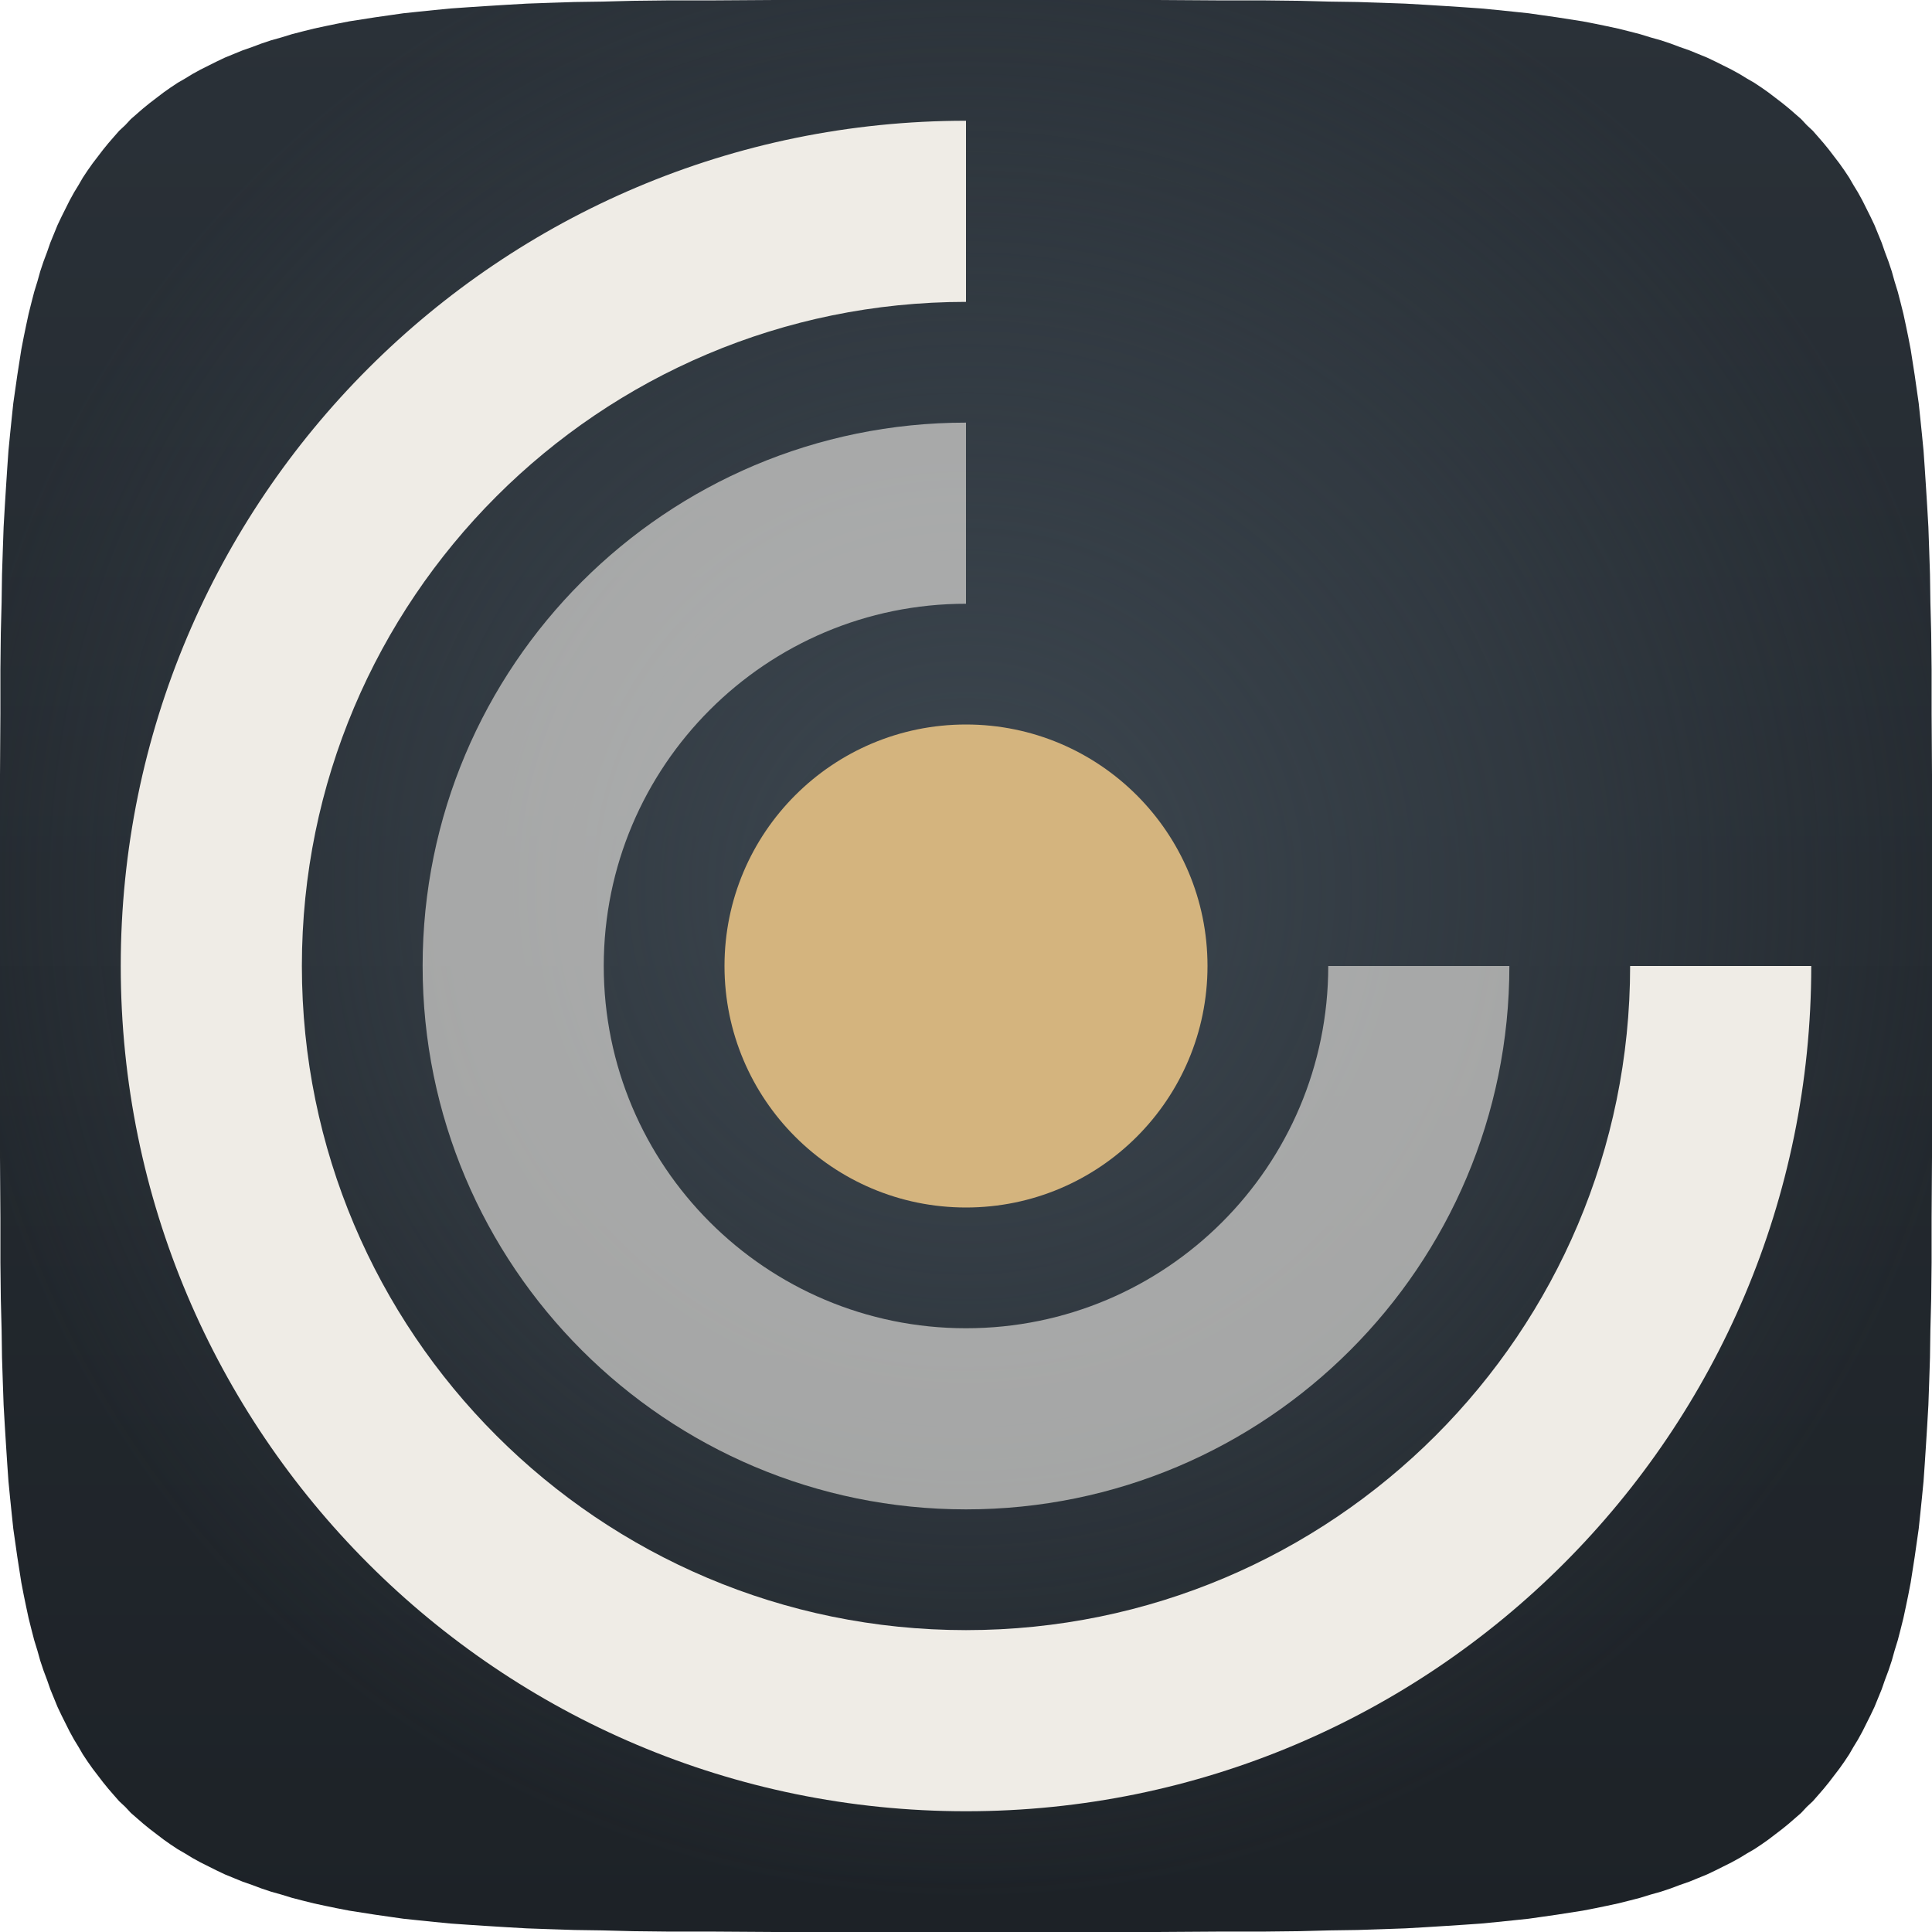
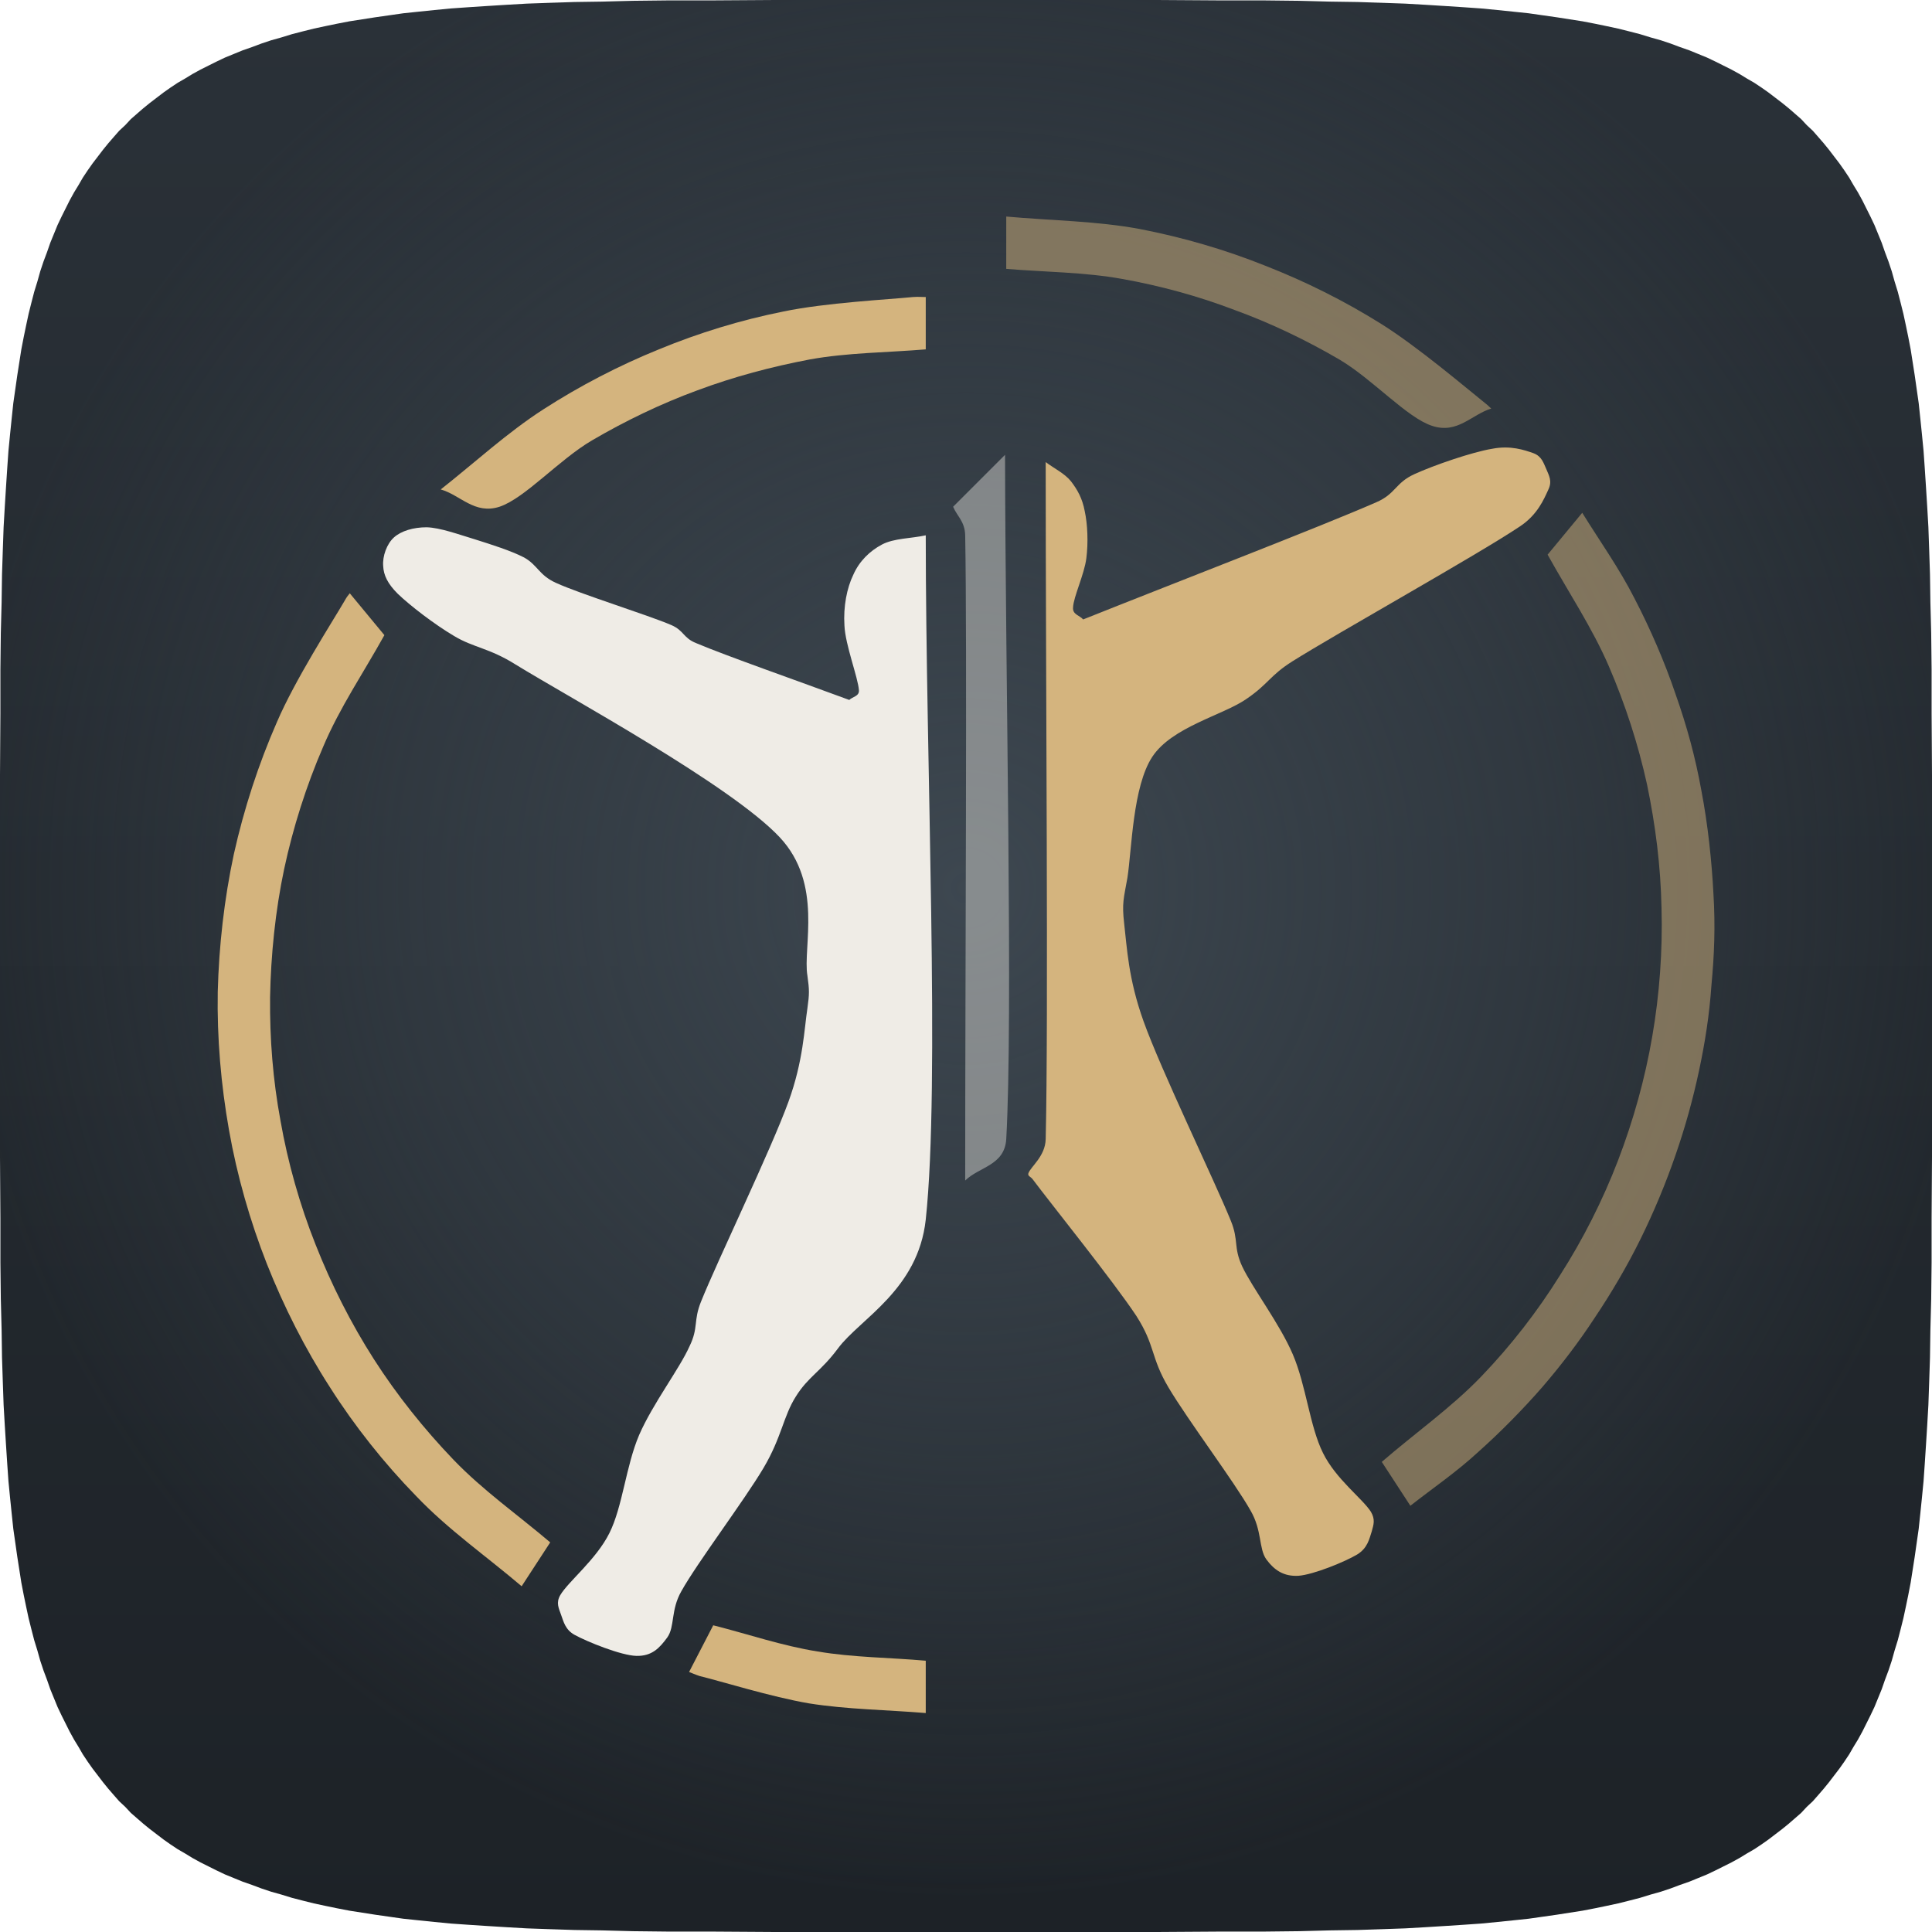
<svg xmlns="http://www.w3.org/2000/svg" viewBox="0 0 48 48" width="48" height="48">
  <defs>
    <linearGradient id="bg" x1="0" y1="0" x2="0" y2="1">
      <stop offset="0" stop-color="#2a3138" />
      <stop offset="1" stop-color="#1d2227" />
    </linearGradient>
    <radialGradient id="spot" cx=".5" cy=".46" r=".52">
      <stop offset="0" stop-color="#3d4750" />
      <stop offset=".55" stop-color="#3d4750" stop-opacity=".5" />
      <stop offset="1" stop-color="#3d4750" stop-opacity="0" />
    </radialGradient>
  </defs>
  <path d="M48 24L48 28.75L47.99 30.27L47.99 31.37L47.98 32.27L47.96 33.04L47.95 33.73L47.93 34.34L47.91 34.91L47.88 35.43L47.85 35.91L47.82 36.37L47.79 36.8L47.75 37.21L47.71 37.6L47.67 37.98L47.62 38.33L47.57 38.68L47.52 39L47.47 39.32L47.41 39.63L47.35 39.92L47.29 40.2L47.22 40.48L47.15 40.75L47.07 41.01L47 41.26L46.92 41.5L46.83 41.74L46.75 41.97L46.66 42.19L46.57 42.41L46.47 42.62L46.37 42.82L46.27 43.02L46.16 43.22L46.05 43.4L45.94 43.59L45.82 43.77L45.7 43.94L45.57 44.11L45.44 44.28L45.31 44.44L45.18 44.59L45.04 44.75L44.89 44.89L44.75 45.04L44.59 45.18L44.44 45.31L44.28 45.44L44.11 45.57L43.94 45.7L43.77 45.82L43.59 45.94L43.4 46.05L43.22 46.16L43.02 46.27L42.82 46.37L42.62 46.47L42.41 46.57L42.19 46.66L41.97 46.75L41.74 46.83L41.5 46.92L41.26 47L41.01 47.07L40.75 47.15L40.48 47.22L40.2 47.29L39.92 47.35L39.63 47.41L39.32 47.47L39 47.52L38.68 47.57L38.33 47.62L37.98 47.67L37.6 47.71L37.21 47.75L36.8 47.79L36.37 47.82L35.91 47.85L35.43 47.88L34.91 47.91L34.34 47.93L33.73 47.95L33.04 47.96L32.27 47.98L31.37 47.99L30.27 47.99L28.75 48L24 48L19.25 48L17.73 47.99L16.63 47.99L15.73 47.98L14.96 47.96L14.27 47.95L13.66 47.93L13.09 47.91L12.57 47.88L12.09 47.85L11.63 47.82L11.2 47.79L10.79 47.75L10.4 47.71L10.02 47.67L9.67 47.62L9.32 47.57L9 47.52L8.68 47.47L8.37 47.41L8.08 47.35L7.8 47.29L7.52 47.22L7.25 47.15L6.99 47.07L6.74 47L6.5 46.92L6.26 46.83L6.03 46.75L5.81 46.66L5.59 46.57L5.38 46.47L5.18 46.37L4.98 46.27L4.78 46.16L4.6 46.05L4.41 45.94L4.23 45.82L4.06 45.7L3.89 45.57L3.72 45.44L3.56 45.31L3.41 45.18L3.25 45.04L3.11 44.89L2.96 44.75L2.82 44.59L2.69 44.44L2.56 44.28L2.43 44.11L2.3 43.94L2.18 43.77L2.06 43.59L1.95 43.4L1.84 43.22L1.73 43.02L1.63 42.82L1.53 42.62L1.43 42.41L1.34 42.19L1.25 41.97L1.17 41.74L1.08 41.5L1 41.26L0.93 41.01L0.85 40.75L0.78 40.48L0.71 40.2L0.65 39.92L0.59 39.63L0.53 39.32L0.48 39L0.43 38.68L0.38 38.33L0.33 37.98L0.29 37.6L0.25 37.21L0.21 36.8L0.18 36.37L0.15 35.91L0.12 35.43L0.09 34.91L0.07 34.34L0.05 33.73L0.04 33.04L0.02 32.27L0.01 31.37L0.01 30.27L0 28.75L0 24L0 19.25L0.01 17.73L0.01 16.63L0.02 15.73L0.04 14.96L0.05 14.27L0.07 13.66L0.09 13.09L0.12 12.57L0.15 12.09L0.18 11.63L0.21 11.2L0.25 10.79L0.29 10.4L0.33 10.02L0.38 9.67L0.43 9.32L0.48 9L0.53 8.68L0.59 8.37L0.65 8.08L0.71 7.8L0.78 7.52L0.85 7.25L0.93 6.99L1 6.74L1.08 6.5L1.17 6.26L1.25 6.03L1.34 5.81L1.43 5.59L1.53 5.38L1.63 5.18L1.73 4.98L1.84 4.78L1.95 4.6L2.06 4.41L2.18 4.23L2.3 4.06L2.43 3.89L2.56 3.72L2.69 3.56L2.82 3.41L2.96 3.25L3.11 3.11L3.25 2.96L3.41 2.82L3.56 2.69L3.72 2.56L3.89 2.43L4.06 2.3L4.23 2.18L4.41 2.06L4.6 1.95L4.78 1.84L4.98 1.73L5.18 1.63L5.38 1.53L5.59 1.43L5.81 1.34L6.03 1.25L6.26 1.17L6.5 1.08L6.74 1L6.99 0.93L7.25 0.85L7.52 0.78L7.8 0.71L8.08 0.65L8.37 0.59L8.68 0.53L9 0.48L9.32 0.43L9.67 0.38L10.02 0.33L10.4 0.29L10.79 0.25L11.2 0.21L11.63 0.18L12.09 0.15L12.57 0.12L13.09 0.09L13.66 0.07L14.27 0.05L14.96 0.04L15.73 0.02L16.63 0.01L17.73 0.01L19.25 0L24 0L28.75 0L30.27 0.01L31.37 0.01L32.27 0.02L33.04 0.04L33.73 0.05L34.34 0.07L34.91 0.09L35.43 0.12L35.91 0.15L36.37 0.18L36.8 0.21L37.21 0.25L37.6 0.29L37.98 0.33L38.33 0.38L38.68 0.43L39 0.48L39.32 0.53L39.63 0.59L39.92 0.65L40.2 0.71L40.48 0.78L40.75 0.85L41.01 0.93L41.26 1L41.5 1.08L41.74 1.17L41.97 1.25L42.19 1.34L42.41 1.43L42.62 1.53L42.82 1.63L43.02 1.73L43.22 1.84L43.4 1.95L43.59 2.06L43.77 2.18L43.94 2.3L44.11 2.43L44.28 2.56L44.44 2.69L44.59 2.82L44.75 2.96L44.89 3.11L45.04 3.25L45.18 3.41L45.31 3.56L45.44 3.72L45.57 3.89L45.7 4.06L45.82 4.23L45.94 4.41L46.05 4.6L46.16 4.78L46.27 4.98L46.37 5.18L46.47 5.38L46.57 5.59L46.66 5.81L46.75 6.03L46.83 6.26L46.92 6.5L47 6.74L47.07 6.99L47.15 7.25L47.22 7.52L47.29 7.8L47.35 8.08L47.41 8.37L47.47 8.68L47.52 9L47.57 9.32L47.62 9.67L47.67 10.02L47.71 10.4L47.75 10.79L47.79 11.2L47.82 11.63L47.85 12.09L47.88 12.57L47.91 13.09L47.93 13.66L47.95 14.27L47.96 14.96L47.98 15.73L47.99 16.63L47.99 17.73L48 19.25Z" fill="url(#bg)" />
  <path d="M48 24L48 28.75L47.99 30.27L47.99 31.37L47.98 32.27L47.96 33.04L47.95 33.73L47.93 34.34L47.91 34.91L47.88 35.43L47.85 35.91L47.82 36.37L47.79 36.8L47.75 37.21L47.71 37.6L47.67 37.98L47.62 38.33L47.57 38.68L47.52 39L47.47 39.32L47.41 39.63L47.35 39.92L47.29 40.2L47.22 40.48L47.15 40.75L47.07 41.01L47 41.26L46.92 41.5L46.83 41.74L46.75 41.97L46.66 42.19L46.57 42.41L46.47 42.62L46.37 42.82L46.27 43.02L46.16 43.22L46.05 43.4L45.94 43.59L45.82 43.77L45.7 43.94L45.57 44.11L45.44 44.28L45.31 44.44L45.18 44.59L45.04 44.75L44.89 44.89L44.75 45.04L44.59 45.18L44.44 45.31L44.28 45.44L44.11 45.57L43.94 45.7L43.77 45.82L43.59 45.94L43.4 46.05L43.22 46.16L43.02 46.27L42.82 46.37L42.62 46.47L42.41 46.57L42.19 46.66L41.97 46.75L41.74 46.83L41.5 46.92L41.26 47L41.01 47.07L40.75 47.15L40.48 47.22L40.2 47.29L39.92 47.35L39.63 47.41L39.32 47.47L39 47.52L38.68 47.57L38.33 47.62L37.98 47.67L37.6 47.71L37.21 47.75L36.8 47.79L36.37 47.82L35.91 47.85L35.43 47.88L34.91 47.91L34.34 47.93L33.73 47.95L33.04 47.96L32.27 47.98L31.37 47.99L30.27 47.99L28.75 48L24 48L19.25 48L17.73 47.99L16.63 47.99L15.73 47.98L14.96 47.96L14.27 47.95L13.66 47.93L13.09 47.91L12.57 47.88L12.09 47.85L11.63 47.82L11.2 47.79L10.79 47.75L10.4 47.71L10.02 47.67L9.67 47.62L9.32 47.57L9 47.52L8.68 47.47L8.37 47.41L8.08 47.35L7.8 47.29L7.52 47.22L7.25 47.15L6.99 47.07L6.74 47L6.5 46.92L6.26 46.83L6.03 46.75L5.81 46.66L5.59 46.57L5.38 46.47L5.18 46.37L4.98 46.27L4.78 46.16L4.6 46.05L4.41 45.94L4.23 45.82L4.06 45.7L3.89 45.57L3.72 45.44L3.56 45.31L3.41 45.18L3.25 45.04L3.11 44.89L2.96 44.75L2.82 44.59L2.69 44.44L2.56 44.28L2.43 44.11L2.3 43.94L2.18 43.77L2.06 43.59L1.95 43.4L1.84 43.22L1.73 43.02L1.63 42.82L1.53 42.62L1.43 42.41L1.34 42.19L1.25 41.97L1.17 41.74L1.08 41.5L1 41.26L0.93 41.01L0.85 40.75L0.78 40.48L0.71 40.2L0.65 39.92L0.59 39.63L0.53 39.32L0.48 39L0.43 38.68L0.38 38.33L0.33 37.98L0.29 37.6L0.25 37.21L0.21 36.8L0.18 36.37L0.15 35.91L0.12 35.43L0.09 34.91L0.07 34.34L0.05 33.73L0.04 33.04L0.02 32.27L0.01 31.37L0.01 30.27L0 28.75L0 24L0 19.25L0.01 17.73L0.01 16.63L0.02 15.73L0.04 14.96L0.05 14.27L0.07 13.66L0.09 13.09L0.12 12.57L0.15 12.09L0.18 11.63L0.21 11.2L0.25 10.79L0.29 10.4L0.33 10.02L0.38 9.67L0.43 9.32L0.48 9L0.53 8.68L0.59 8.37L0.65 8.08L0.71 7.8L0.78 7.52L0.85 7.25L0.93 6.99L1 6.74L1.08 6.5L1.17 6.26L1.25 6.03L1.34 5.81L1.43 5.59L1.53 5.38L1.63 5.18L1.73 4.98L1.84 4.78L1.95 4.6L2.06 4.41L2.18 4.23L2.3 4.06L2.43 3.89L2.56 3.72L2.69 3.56L2.82 3.41L2.96 3.25L3.11 3.11L3.25 2.96L3.41 2.82L3.56 2.69L3.72 2.56L3.89 2.43L4.06 2.3L4.23 2.18L4.41 2.06L4.6 1.95L4.78 1.84L4.98 1.73L5.18 1.63L5.38 1.53L5.59 1.43L5.81 1.34L6.03 1.25L6.26 1.17L6.5 1.08L6.74 1L6.99 0.93L7.25 0.85L7.52 0.78L7.8 0.71L8.08 0.65L8.37 0.59L8.68 0.53L9 0.48L9.32 0.43L9.67 0.38L10.02 0.33L10.4 0.29L10.79 0.25L11.2 0.21L11.63 0.18L12.09 0.15L12.57 0.12L13.09 0.09L13.66 0.07L14.27 0.05L14.96 0.04L15.73 0.02L16.63 0.01L17.73 0.01L19.25 0L24 0L28.75 0L30.27 0.01L31.37 0.01L32.27 0.02L33.04 0.04L33.73 0.05L34.34 0.07L34.91 0.09L35.43 0.12L35.91 0.15L36.37 0.18L36.8 0.21L37.21 0.25L37.6 0.29L37.98 0.33L38.33 0.38L38.68 0.43L39 0.48L39.32 0.53L39.63 0.59L39.92 0.65L40.2 0.71L40.48 0.78L40.75 0.85L41.01 0.93L41.26 1L41.5 1.08L41.74 1.17L41.97 1.25L42.19 1.34L42.41 1.43L42.62 1.53L42.82 1.63L43.02 1.73L43.22 1.84L43.4 1.95L43.59 2.06L43.77 2.18L43.94 2.3L44.11 2.43L44.28 2.56L44.44 2.69L44.59 2.82L44.75 2.96L44.89 3.11L45.04 3.25L45.18 3.41L45.31 3.56L45.44 3.72L45.57 3.89L45.7 4.06L45.82 4.23L45.94 4.41L46.05 4.6L46.16 4.78L46.27 4.98L46.37 5.18L46.47 5.38L46.57 5.59L46.66 5.81L46.75 6.03L46.83 6.26L46.92 6.5L47 6.74L47.07 6.99L47.15 7.25L47.22 7.52L47.29 7.8L47.35 8.08L47.41 8.37L47.47 8.68L47.52 9L47.57 9.32L47.62 9.67L47.67 10.02L47.71 10.4L47.75 10.79L47.79 11.2L47.82 11.63L47.85 12.09L47.88 12.57L47.91 13.09L47.93 13.66L47.95 14.27L47.96 14.96L47.98 15.73L47.99 16.63L47.99 17.73L48 19.25Z" fill="url(#spot)" />
-   <path fill="#efece6" d="M45 24A21 21 0 1 1 24 3L24 7.5A16.5 16.5 0 1 0 40.5 24Z" />
-   <path fill="#efece6" fill-opacity="0.62" d="M37.5 24A13.5 13.5 0 1 1 24 10.5L24 15A9 9 0 1 0 33 24Z" />
-   <circle cx="24" cy="24" r="6" fill="#d4b47e" />
+   <path fill="#d4b47e" d="M25.65 29.29C26.09 29.88 27.66 31.83 28.23 32.69C28.71 33.44 28.58 33.71 29.03 34.47C29.51 35.28 30.67 36.82 31.07 37.53C31.36 38.03 31.27 38.47 31.46 38.74C31.66 39.01 31.89 39.17 32.26 39.15C32.64 39.12 33.42 38.8 33.72 38.62C33.98 38.46 34.02 38.23 34.08 38.05C34.13 37.87 34.17 37.75 34.06 37.56C33.85 37.23 33.19 36.75 32.87 36.1C32.54 35.44 32.45 34.42 32.12 33.65C31.79 32.88 31.12 32.01 30.86 31.46C30.64 30.98 30.78 30.82 30.58 30.33C30.17 29.32 28.85 26.6 28.41 25.37C28.03 24.31 28 23.54 27.93 22.95C27.87 22.43 27.92 22.32 28.01 21.81C28.12 21.11 28.14 19.54 28.63 18.8C29.12 18.06 30.38 17.77 30.96 17.37C31.52 16.99 31.54 16.79 32.11 16.43C33.24 15.72 36.7 13.79 37.76 13.08C38.2 12.79 38.36 12.4 38.47 12.16C38.57 11.95 38.48 11.81 38.42 11.66C38.35 11.51 38.31 11.34 38.1 11.26C37.87 11.18 37.53 11.06 37.07 11.15C36.58 11.23 35.62 11.56 35.14 11.78C34.66 12 34.68 12.27 34.19 12.48C32.82 13.08 29.34 14.42 26.91 15.39C26.83 15.29 26.64 15.27 26.66 15.09C26.67 14.83 26.94 14.27 26.99 13.87C27.04 13.48 27.02 13.02 26.95 12.7C26.89 12.38 26.77 12.17 26.61 11.96C26.45 11.76 26.19 11.64 25.98 11.48C25.98 17.08 26.05 25.35 25.98 28.3C25.97 28.73 25.61 28.98 25.55 29.15C25.53 29.22 25.6 29.23 25.65 29.29Z" />
+   <path fill="#efece6" fill-opacity="0.42" d="M24.97 11.3L23.68 12.59C23.78 12.83 23.97 12.95 23.98 13.3C24.03 16.09 23.98 23.99 23.98 29.33C24.32 28.99 24.96 28.96 25 28.3C25.17 25.29 24.98 16.97 24.97 11.3Z" />
+   <path fill="#efece6" d="M12.81 16.51C14.16 17.34 18.16 19.51 19.37 20.8C20.46 21.96 19.94 23.54 20.06 24.24C20.11 24.6 20.11 24.69 20.06 25.05C19.98 25.57 19.96 26.35 19.59 27.37C19.15 28.58 17.83 31.31 17.42 32.33C17.22 32.82 17.36 32.98 17.13 33.45C16.88 34.01 16.22 34.87 15.88 35.65C15.55 36.42 15.47 37.43 15.14 38.09C14.81 38.75 14.12 39.29 13.92 39.63C13.81 39.82 13.88 39.95 13.94 40.12C14 40.28 14.04 40.49 14.28 40.62C14.59 40.79 15.43 41.13 15.81 41.14C16.2 41.15 16.39 40.94 16.58 40.68C16.77 40.41 16.66 40 16.93 39.53C17.32 38.83 18.49 37.28 18.97 36.47C19.42 35.71 19.46 35.19 19.77 34.7C20.08 34.2 20.39 34.08 20.82 33.5C21.36 32.77 22.81 32.05 23 30.3C23.36 26.93 23 18.97 23 13.3C22.64 13.38 22.21 13.37 21.91 13.53C21.61 13.69 21.35 13.94 21.2 14.28C21.04 14.61 20.95 15.07 20.98 15.54C21 16.02 21.32 16.84 21.34 17.15C21.35 17.3 21.18 17.31 21.1 17.39C19.83 16.92 18.03 16.29 17.3 15.98C16.97 15.85 17 15.67 16.68 15.53C16.1 15.28 14.42 14.76 13.81 14.48C13.39 14.29 13.36 14.04 13.02 13.85C12.69 13.68 12.21 13.53 11.8 13.4C11.4 13.28 10.94 13.11 10.6 13.1C10.27 13.1 9.97 13.19 9.79 13.35C9.61 13.51 9.5 13.82 9.52 14.06C9.53 14.29 9.63 14.5 9.88 14.75C10.18 15.04 10.79 15.51 11.28 15.8C11.76 16.09 12.16 16.1 12.81 16.51Z" />
+   <path fill="#d4b47e" fill-opacity="0.5" d="M36.89 10.01C36.44 9.65 35.23 8.62 34.32 8.05C33.41 7.48 32.43 6.99 31.43 6.6C30.43 6.2 29.4 5.9 28.32 5.69C27.25 5.49 26.11 5.48 25 5.38L25 6.68C25.96 6.76 26.94 6.76 27.88 6.93C28.83 7.1 29.78 7.36 30.67 7.7C31.58 8.03 32.47 8.46 33.29 8.94C34.11 9.43 34.96 10.38 35.58 10.58C36.21 10.79 36.56 10.3 37.05 10.15C37 10.11 36.97 10.07 36.89 10.01ZM42.57 22.21C42.53 21.41 42.43 20.47 42.27 19.64C42.12 18.81 41.91 18.04 41.63 17.25C41.36 16.45 41 15.62 40.61 14.87C40.23 14.12 39.75 13.45 39.31 12.74L38.45 13.78C38.96 14.7 39.56 15.6 39.97 16.55C40.38 17.5 40.7 18.49 40.92 19.49C41.13 20.5 41.26 21.52 41.28 22.57C41.31 23.61 41.23 24.71 41.05 25.75C40.87 26.8 40.58 27.84 40.2 28.83C39.82 29.82 39.33 30.79 38.76 31.68C38.2 32.58 37.54 33.43 36.8 34.2C36.06 34.97 35.15 35.61 34.33 36.32L35.04 37.41C35.6 36.97 36.19 36.57 36.73 36.07C37.28 35.58 37.84 35.01 38.32 34.46C38.8 33.9 39.22 33.35 39.62 32.74C40.03 32.13 40.43 31.45 40.76 30.78C41.09 30.11 41.39 29.39 41.63 28.69C41.87 28 42.06 27.31 42.21 26.61C42.36 25.91 42.47 25.21 42.52 24.48C42.59 23.74 42.62 23.02 42.57 22.21Z" />
+   <path fill="#d4b47e" d="M22.68 7.38C22.09 7.44 20.51 7.52 19.46 7.74C18.41 7.95 17.36 8.27 16.37 8.68C15.38 9.08 14.4 9.59 13.5 10.17C12.6 10.75 11.8 11.49 10.95 12.16C11.44 12.3 11.79 12.79 12.41 12.59C13.04 12.38 13.89 11.42 14.71 10.94C15.53 10.46 16.42 10.03 17.32 9.7C18.23 9.36 19.17 9.11 20.12 8.93C21.06 8.76 22.04 8.76 23 8.68L23 7.38C22.89 7.38 22.82 7.37 22.68 7.38ZM8.56 14.93C8.25 15.46 7.33 16.89 6.88 17.94C6.42 18.99 6.06 20.1 5.81 21.22C5.57 22.34 5.44 23.5 5.41 24.64C5.39 25.79 5.49 26.95 5.69 28.08C5.89 29.21 6.21 30.33 6.63 31.4C7.05 32.46 7.58 33.51 8.2 34.47C8.81 35.43 9.54 36.35 10.34 37.17C11.13 38 12.09 38.67 12.96 39.41L13.67 38.32C12.87 37.64 12 37.03 11.27 36.27C10.54 35.51 9.86 34.66 9.29 33.77C8.72 32.88 8.23 31.91 7.84 30.92C7.45 29.94 7.15 28.88 6.97 27.85C6.78 26.83 6.7 25.81 6.71 24.77C6.73 23.73 6.84 22.63 7.06 21.59C7.28 20.56 7.61 19.52 8.03 18.55C8.44 17.58 9.04 16.7 9.55 15.78L8.69 14.74C8.64 14.8 8.61 14.84 8.56 14.93ZM17.38 41.64C17.88 41.76 19.16 42.16 20.1 42.32C21.04 42.47 22.03 42.48 23 42.56L23 41.26C22.1 41.18 21.19 41.18 20.31 41.03C19.43 40.89 18.59 40.6 17.72 40.38L17.12 41.54C17.2 41.57 17.26 41.6 17.38 41.64Z" />
</svg>
